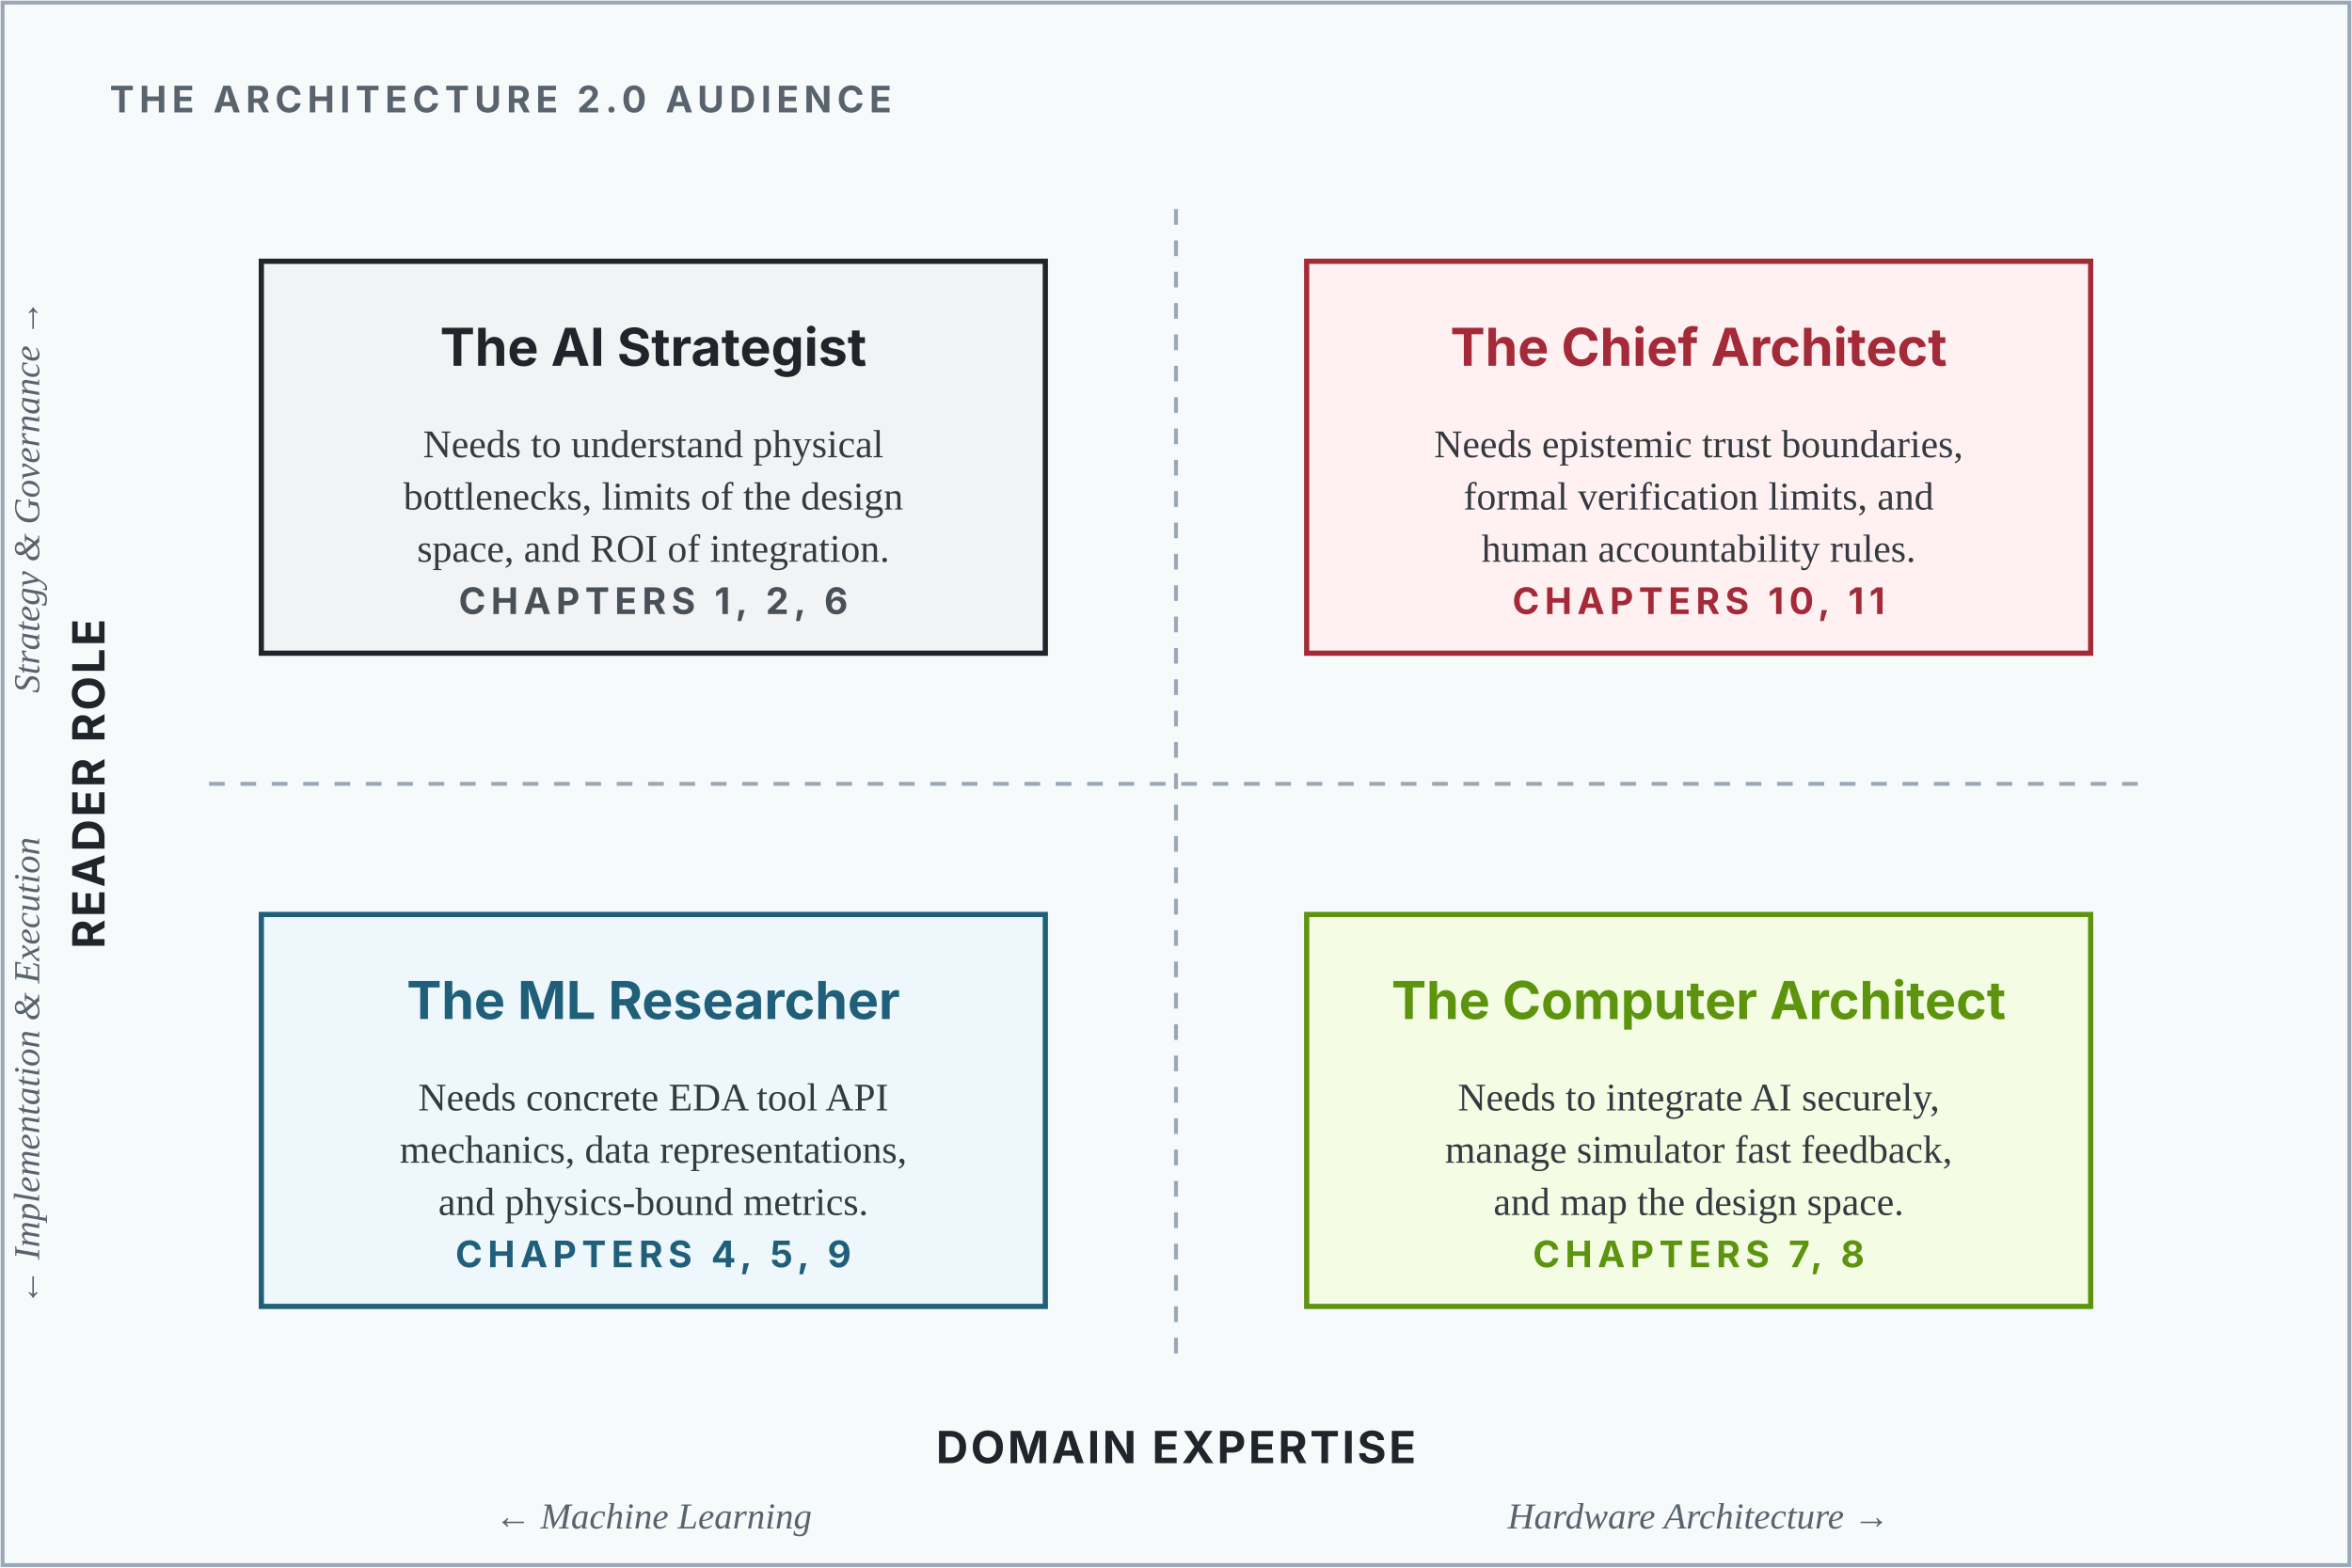
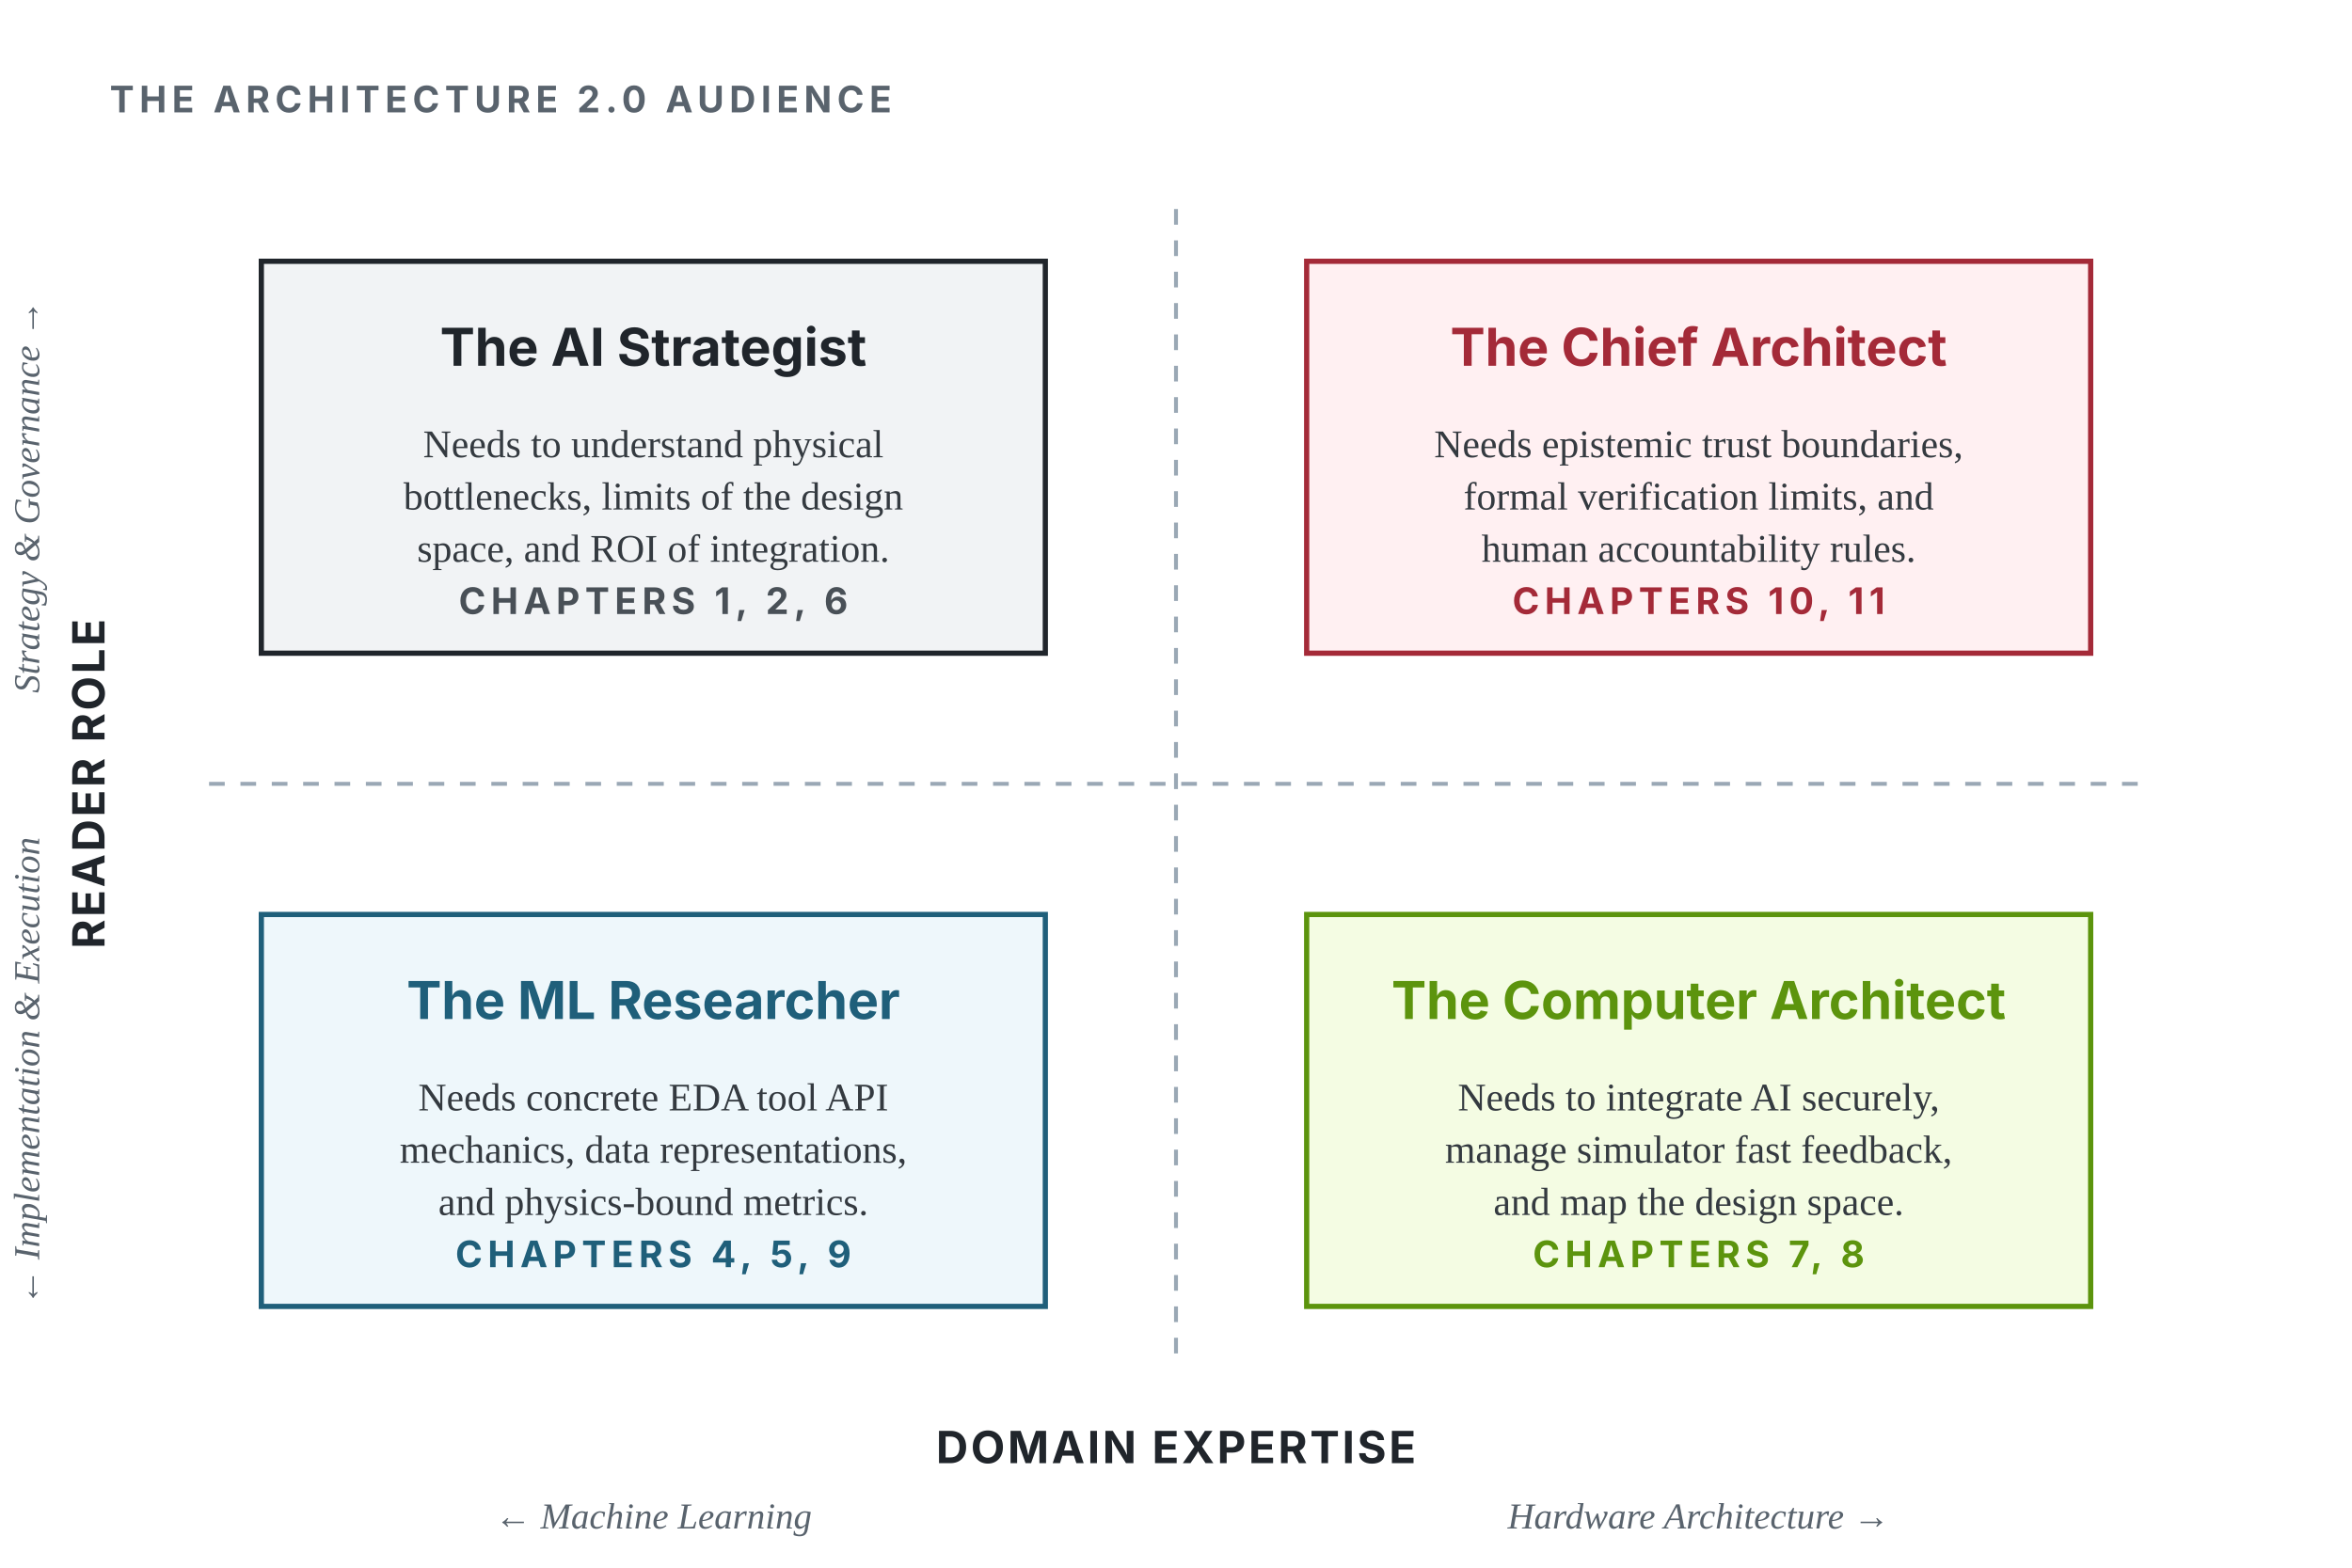
<svg xmlns="http://www.w3.org/2000/svg" viewBox="0 0 900 600" role="img" aria-labelledby="title desc">
  <defs>
    <style>
      .label { font-family: Inter, -apple-system, BlinkMacSystemFont, "Segoe UI", sans-serif; font-size: 20px; font-weight: 750; }
      .sub { fill: #343A40; font-family: Georgia, "Times New Roman", serif; font-size: 15px; }
      .section { font-family: Inter, -apple-system, BlinkMacSystemFont, "Segoe UI", sans-serif; font-size: 14px; font-weight: 750; letter-spacing: 2px; }
      .axis { fill: #20252B; font-family: Inter, -apple-system, BlinkMacSystemFont, "Segoe UI", sans-serif; font-size: 17px; font-weight: 750; letter-spacing: 1px; }
      .axis-sub { fill: #59636D; font-family: Georgia, "Times New Roman", serif; font-size: 14px; font-style: italic; }
      .line { fill: none; stroke: #9AA8B5; stroke-width: 1.5; stroke-dasharray: 6,6; }
    </style>
  </defs>
-   <rect x="1" y="1" width="898" height="598" fill="#F7FAFB" stroke="#9AA8B5" stroke-width="1.5" />
  <text x="42" y="43" class="section" fill="#59636D">THE ARCHITECTURE 2.0 AUDIENCE</text>
  <line x1="450" y1="80" x2="450" y2="520" class="line" />
  <line x1="80" y1="300" x2="820" y2="300" class="line" />
  <text x="450" y="560" class="axis" text-anchor="middle">DOMAIN EXPERTISE</text>
  <text x="250" y="585" class="axis-sub" text-anchor="middle">← Machine Learning</text>
  <text x="650" y="585" class="axis-sub" text-anchor="middle">Hardware Architecture →</text>
  <text x="40" y="300" class="axis" text-anchor="middle" transform="rotate(-90, 40, 300)">READER ROLE</text>
  <text x="15" y="190" class="axis-sub" text-anchor="middle" transform="rotate(-90, 15, 190)">Strategy &amp; Governance →</text>
  <text x="15" y="410" class="axis-sub" text-anchor="middle" transform="rotate(-90, 15, 410)">← Implementation &amp; Execution</text>
  <g transform="translate(100, 100)">
    <rect x="0" y="0" width="300" height="150" fill="#F1F3F5" stroke="#20252B" stroke-width="2" />
    <text x="150" y="40" class="label" text-anchor="middle" fill="#20252B">The AI Strategist</text>
    <text x="150" y="75" class="sub" text-anchor="middle">Needs to understand physical</text>
    <text x="150" y="95" class="sub" text-anchor="middle">bottlenecks, limits of the design</text>
    <text x="150" y="115" class="sub" text-anchor="middle">space, and ROI of integration.</text>
    <text x="150" y="135" class="section" text-anchor="middle" fill="#495057">CHAPTERS 1, 2, 6</text>
  </g>
  <g transform="translate(500, 100)">
    <rect x="0" y="0" width="300" height="150" fill="#FFF0F2" stroke="#A42A38" stroke-width="2" />
    <text x="150" y="40" class="label" text-anchor="middle" fill="#A42A38">The Chief Architect</text>
    <text x="150" y="75" class="sub" text-anchor="middle">Needs epistemic trust boundaries,</text>
    <text x="150" y="95" class="sub" text-anchor="middle">formal verification limits, and</text>
    <text x="150" y="115" class="sub" text-anchor="middle">human accountability rules.</text>
    <text x="150" y="135" class="section" text-anchor="middle" fill="#A42A38">CHAPTERS 10, 11</text>
  </g>
  <g transform="translate(100, 350)">
    <rect x="0" y="0" width="300" height="150" fill="#EEF7FB" stroke="#1F5F7A" stroke-width="2" />
    <text x="150" y="40" class="label" text-anchor="middle" fill="#1F5F7A">The ML Researcher</text>
    <text x="150" y="75" class="sub" text-anchor="middle">Needs concrete EDA tool API</text>
    <text x="150" y="95" class="sub" text-anchor="middle">mechanics, data representations,</text>
    <text x="150" y="115" class="sub" text-anchor="middle">and physics-bound metrics.</text>
    <text x="150" y="135" class="section" text-anchor="middle" fill="#1F5F7A">CHAPTERS 4, 5, 9</text>
  </g>
  <g transform="translate(500, 350)">
    <rect x="0" y="0" width="300" height="150" fill="#F4FCE3" stroke="#5C940D" stroke-width="2" />
    <text x="150" y="40" class="label" text-anchor="middle" fill="#5C940D">The Computer Architect</text>
    <text x="150" y="75" class="sub" text-anchor="middle">Needs to integrate AI securely,</text>
    <text x="150" y="95" class="sub" text-anchor="middle">manage simulator fast feedback,</text>
    <text x="150" y="115" class="sub" text-anchor="middle">and map the design space.</text>
    <text x="150" y="135" class="section" text-anchor="middle" fill="#5C940D">CHAPTERS 7, 8</text>
  </g>
</svg>
